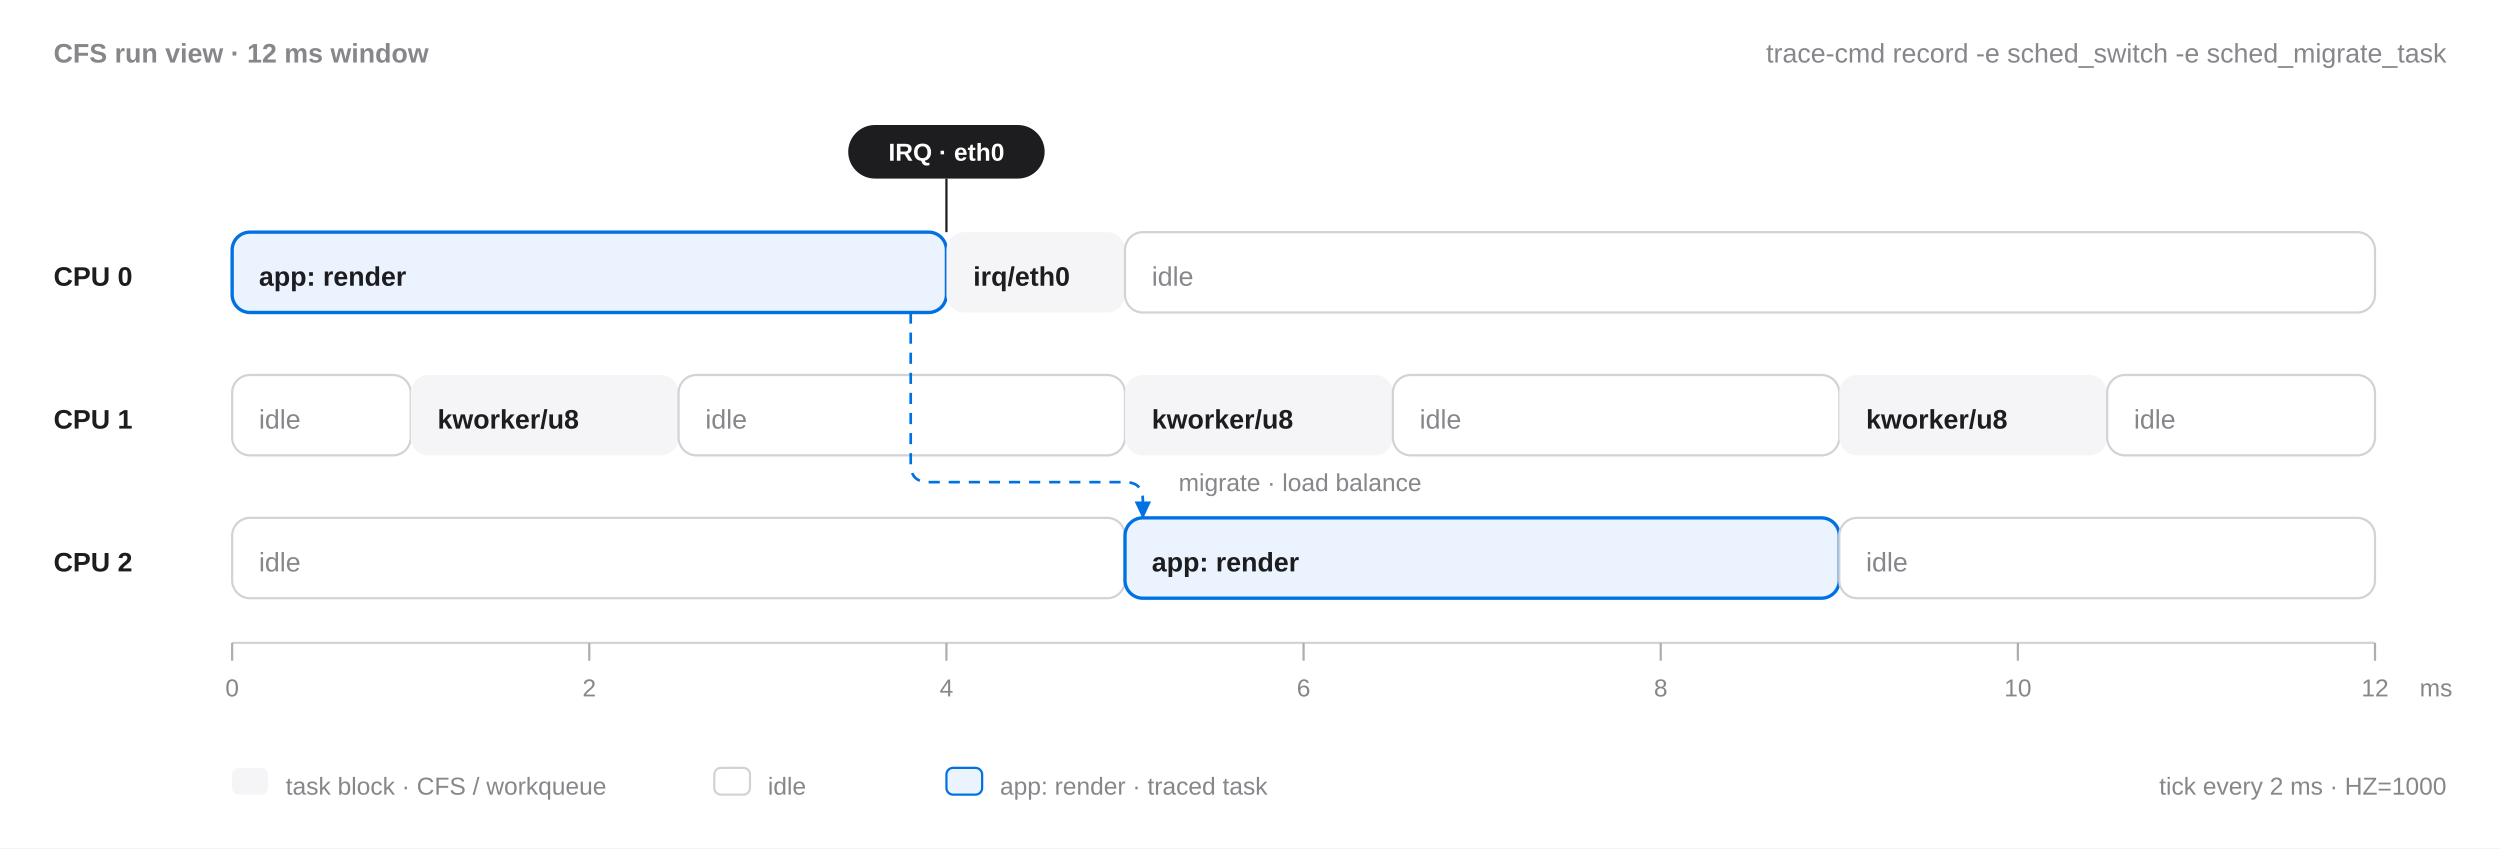
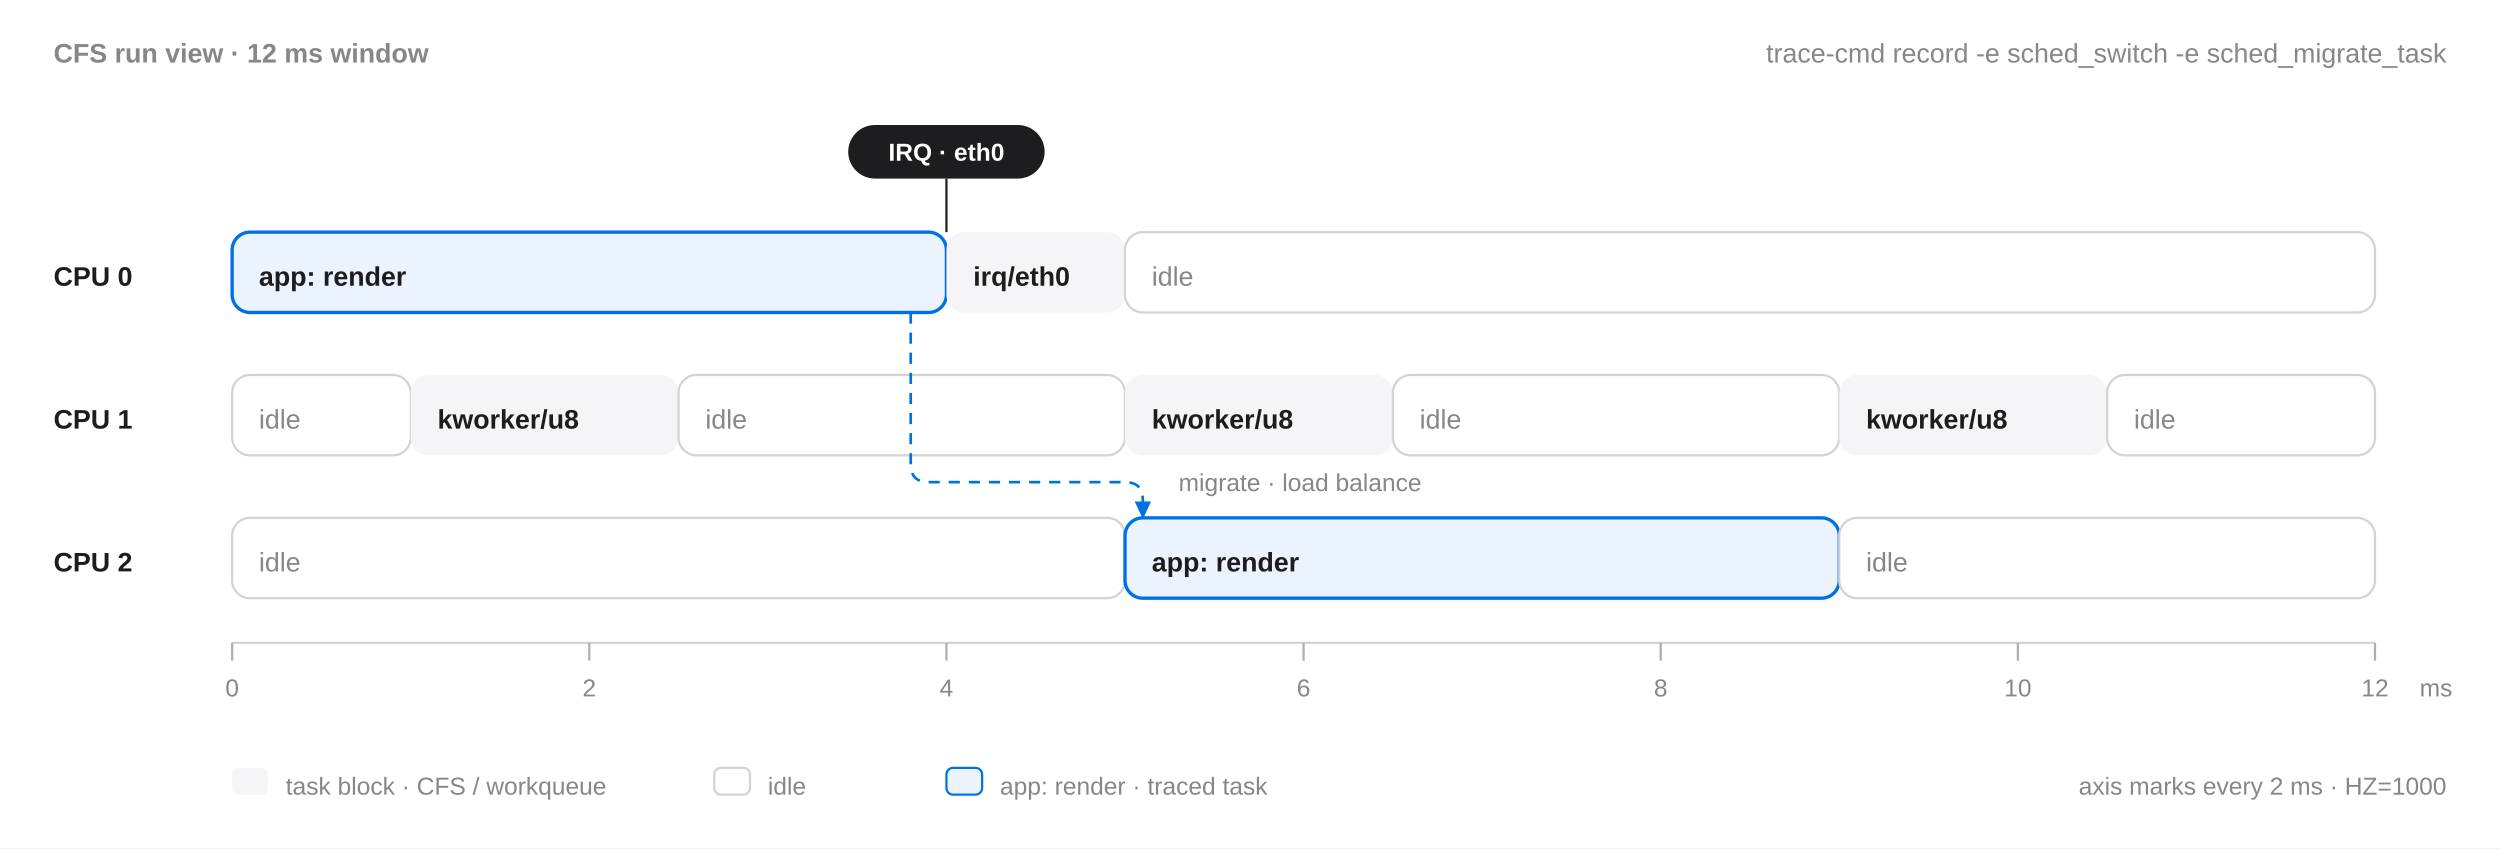
<svg xmlns="http://www.w3.org/2000/svg" viewBox="0 0 1120 380" role="img" aria-label="Scheduler timeline: CFS run view across CPU 0 to CPU 2 over a 12 ms window where the traced task app: render runs on CPU 0 from 0 to 4 ms, is preempted by the threaded eth0 IRQ at 4 ms, then migrates to CPU 2 and runs from 5 to 9 ms while kworker/u8 runs periodically on CPU 1" font-family="-apple-system, BlinkMacSystemFont, 'SF Pro Text', 'PingFang SC', 'Helvetica Neue', Arial, sans-serif">
  <defs>
    <marker id="aschArrB" viewBox="0 0 8 8" refX="7" refY="4" markerWidth="7" markerHeight="7" orient="auto-start-reverse">
      <path d="M0,0.5 L7.5,4 L0,7.5 Z" fill="#0071e3" />
    </marker>
  </defs>
  <rect x="0" y="0" width="1120" height="380" fill="#ffffff" />
  <rect x="104" y="104" width="320" height="36" rx="8" fill="#eaf3fe" stroke="#0071e3" stroke-width="1.5" />
  <rect x="424" y="104" width="80" height="36" rx="8" fill="#f5f5f7" />
  <rect x="504" y="104" width="560" height="36" rx="8" fill="#ffffff" stroke="#d2d2d7" stroke-width="1" />
  <rect x="104" y="168" width="80" height="36" rx="8" fill="#ffffff" stroke="#d2d2d7" stroke-width="1" />
  <rect x="184" y="168" width="120" height="36" rx="8" fill="#f5f5f7" />
  <rect x="304" y="168" width="200" height="36" rx="8" fill="#ffffff" stroke="#d2d2d7" stroke-width="1" />
  <rect x="504" y="168" width="120" height="36" rx="8" fill="#f5f5f7" />
  <rect x="624" y="168" width="200" height="36" rx="8" fill="#ffffff" stroke="#d2d2d7" stroke-width="1" />
  <rect x="824" y="168" width="120" height="36" rx="8" fill="#f5f5f7" />
  <rect x="944" y="168" width="120" height="36" rx="8" fill="#ffffff" stroke="#d2d2d7" stroke-width="1" />
  <rect x="104" y="232" width="400" height="36" rx="8" fill="#ffffff" stroke="#d2d2d7" stroke-width="1" />
  <rect x="504" y="232" width="320" height="36" rx="8" fill="#eaf3fe" stroke="#0071e3" stroke-width="1.5" />
  <rect x="824" y="232" width="240" height="36" rx="8" fill="#ffffff" stroke="#d2d2d7" stroke-width="1" />
  <rect x="380" y="56" width="88" height="24" rx="12" fill="#1d1d1f" />
  <line x1="424" y1="80" x2="424" y2="104" stroke="#1d1d1f" stroke-width="1" />
  <path d="M408,140 V208 Q408,216 416,216 H504 Q512,216 512,224 V232" fill="none" stroke="#0071e3" stroke-width="1.2" stroke-dasharray="5 4" marker-end="url(#aschArrB)" />
  <line x1="104" y1="288" x2="1064" y2="288" stroke="#d2d2d7" stroke-width="1" />
  <g stroke="#aeaeb2" stroke-width="1">
    <line x1="104" y1="288" x2="104" y2="296" />
    <line x1="264" y1="288" x2="264" y2="296" />
    <line x1="424" y1="288" x2="424" y2="296" />
    <line x1="584" y1="288" x2="584" y2="296" />
    <line x1="744" y1="288" x2="744" y2="296" />
    <line x1="904" y1="288" x2="904" y2="296" />
    <line x1="1064" y1="288" x2="1064" y2="296" />
  </g>
  <rect x="104" y="344" width="16" height="12" rx="3" fill="#f5f5f7" />
  <rect x="320" y="344" width="16" height="12" rx="3" fill="#ffffff" stroke="#d2d2d7" stroke-width="1" />
  <rect x="424" y="344" width="16" height="12" rx="3" fill="#eaf3fe" stroke="#0071e3" stroke-width="1" />
  <text x="24" y="28" font-size="12" font-weight="600" fill="#86868b">CFS run view · 12 ms window</text>
  <text x="1096" y="28" text-anchor="end" font-size="12" fill="#86868b">trace-cmd record -e sched_switch -e sched_migrate_task</text>
  <text x="424" y="72" text-anchor="middle" font-size="11" font-weight="600" fill="#ffffff">IRQ · eth0</text>
  <text x="24" y="128" font-size="12" font-weight="600" fill="#1d1d1f">CPU 0</text>
  <text x="24" y="192" font-size="12" font-weight="600" fill="#1d1d1f">CPU 1</text>
  <text x="24" y="256" font-size="12" font-weight="600" fill="#1d1d1f">CPU 2</text>
  <text x="116" y="128" font-size="12" font-weight="600" fill="#1d1d1f">app: render</text>
  <text x="436" y="128" font-size="12" font-weight="600" fill="#1d1d1f">irq/eth0</text>
  <text x="516" y="128" font-size="12" fill="#86868b">idle</text>
  <text x="116" y="192" font-size="12" fill="#86868b">idle</text>
  <text x="196" y="192" font-size="12" font-weight="600" fill="#1d1d1f">kworker/u8</text>
  <text x="316" y="192" font-size="12" fill="#86868b">idle</text>
  <text x="516" y="192" font-size="12" font-weight="600" fill="#1d1d1f">kworker/u8</text>
  <text x="636" y="192" font-size="12" fill="#86868b">idle</text>
  <text x="836" y="192" font-size="12" font-weight="600" fill="#1d1d1f">kworker/u8</text>
  <text x="956" y="192" font-size="12" fill="#86868b">idle</text>
  <text x="528" y="220" font-size="11" fill="#86868b">migrate · load balance</text>
  <text x="116" y="256" font-size="12" fill="#86868b">idle</text>
  <text x="516" y="256" font-size="12" font-weight="600" fill="#1d1d1f">app: render</text>
  <text x="836" y="256" font-size="12" fill="#86868b">idle</text>
  <g font-size="11" fill="#86868b" text-anchor="middle">
    <text x="104" y="312">0</text>
    <text x="264" y="312">2</text>
    <text x="424" y="312">4</text>
    <text x="584" y="312">6</text>
    <text x="744" y="312">8</text>
    <text x="904" y="312">10</text>
    <text x="1064" y="312">12</text>
  </g>
  <text x="1084" y="312" font-size="11" fill="#86868b">ms</text>
  <g font-size="11" fill="#86868b">
    <text x="128" y="356">task block · CFS / workqueue</text>
    <text x="344" y="356">idle</text>
    <text x="448" y="356">app: render · traced task</text>
-     <text x="1096" y="356" text-anchor="end">tick every 2 ms · HZ=1000</text>
+     <text x="1096" y="356" text-anchor="end">axis marks every 2 ms · HZ=1000</text>
  </g>
</svg>
